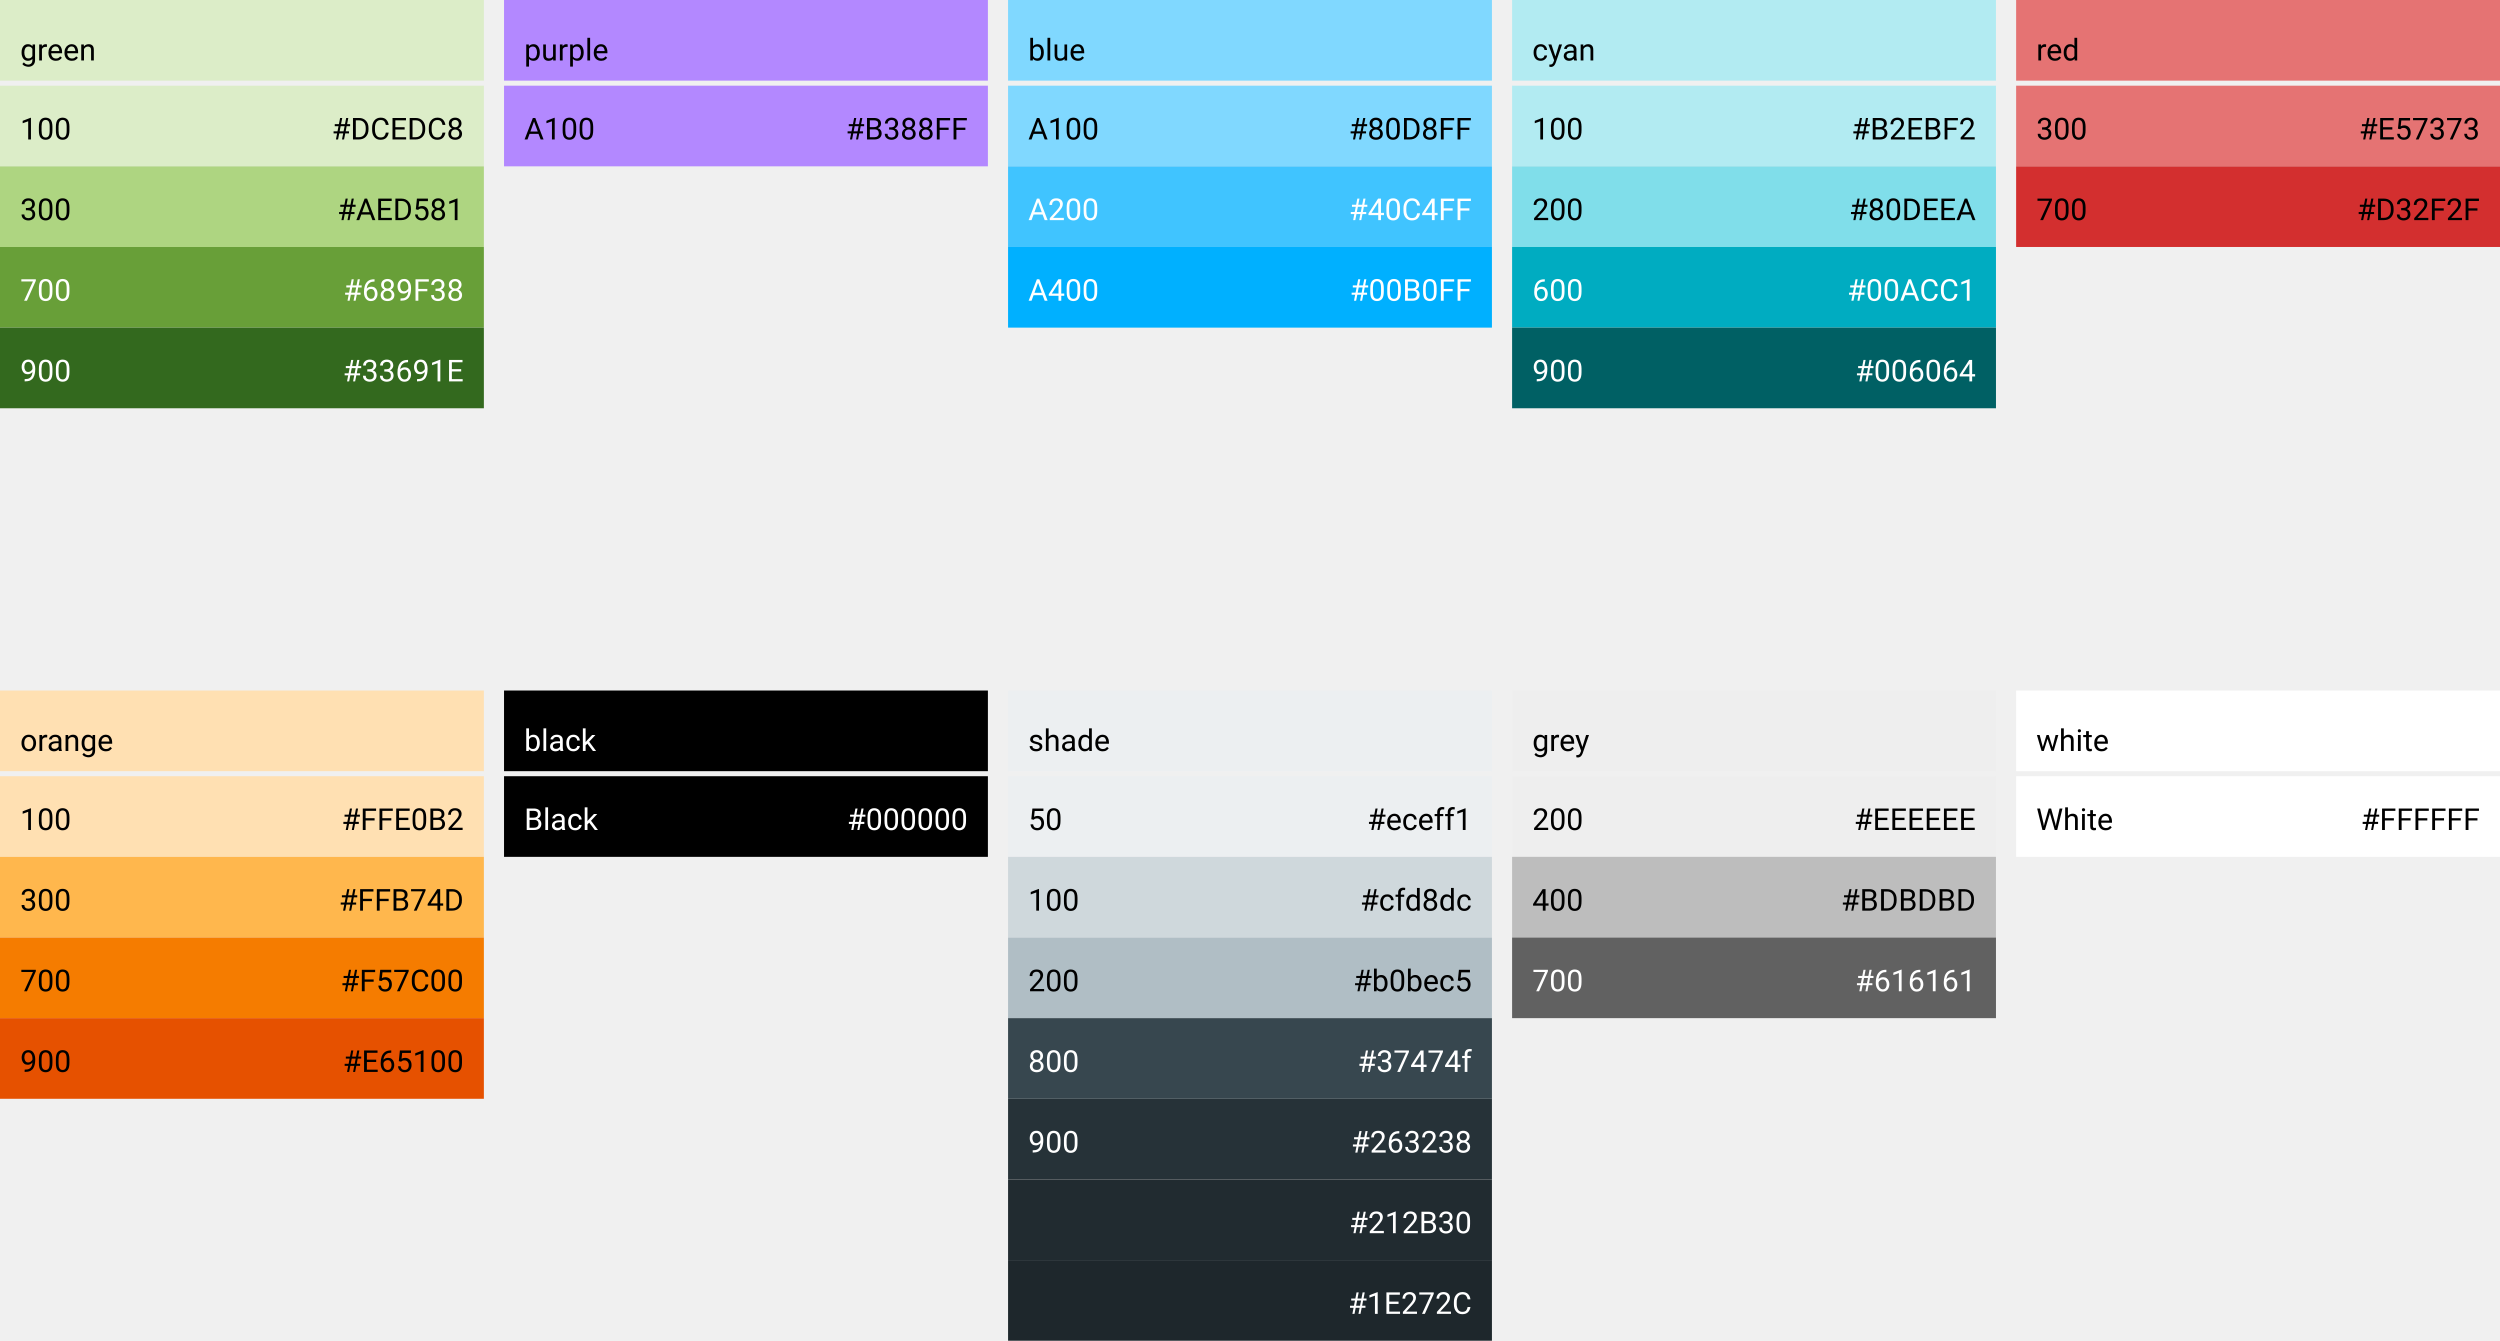
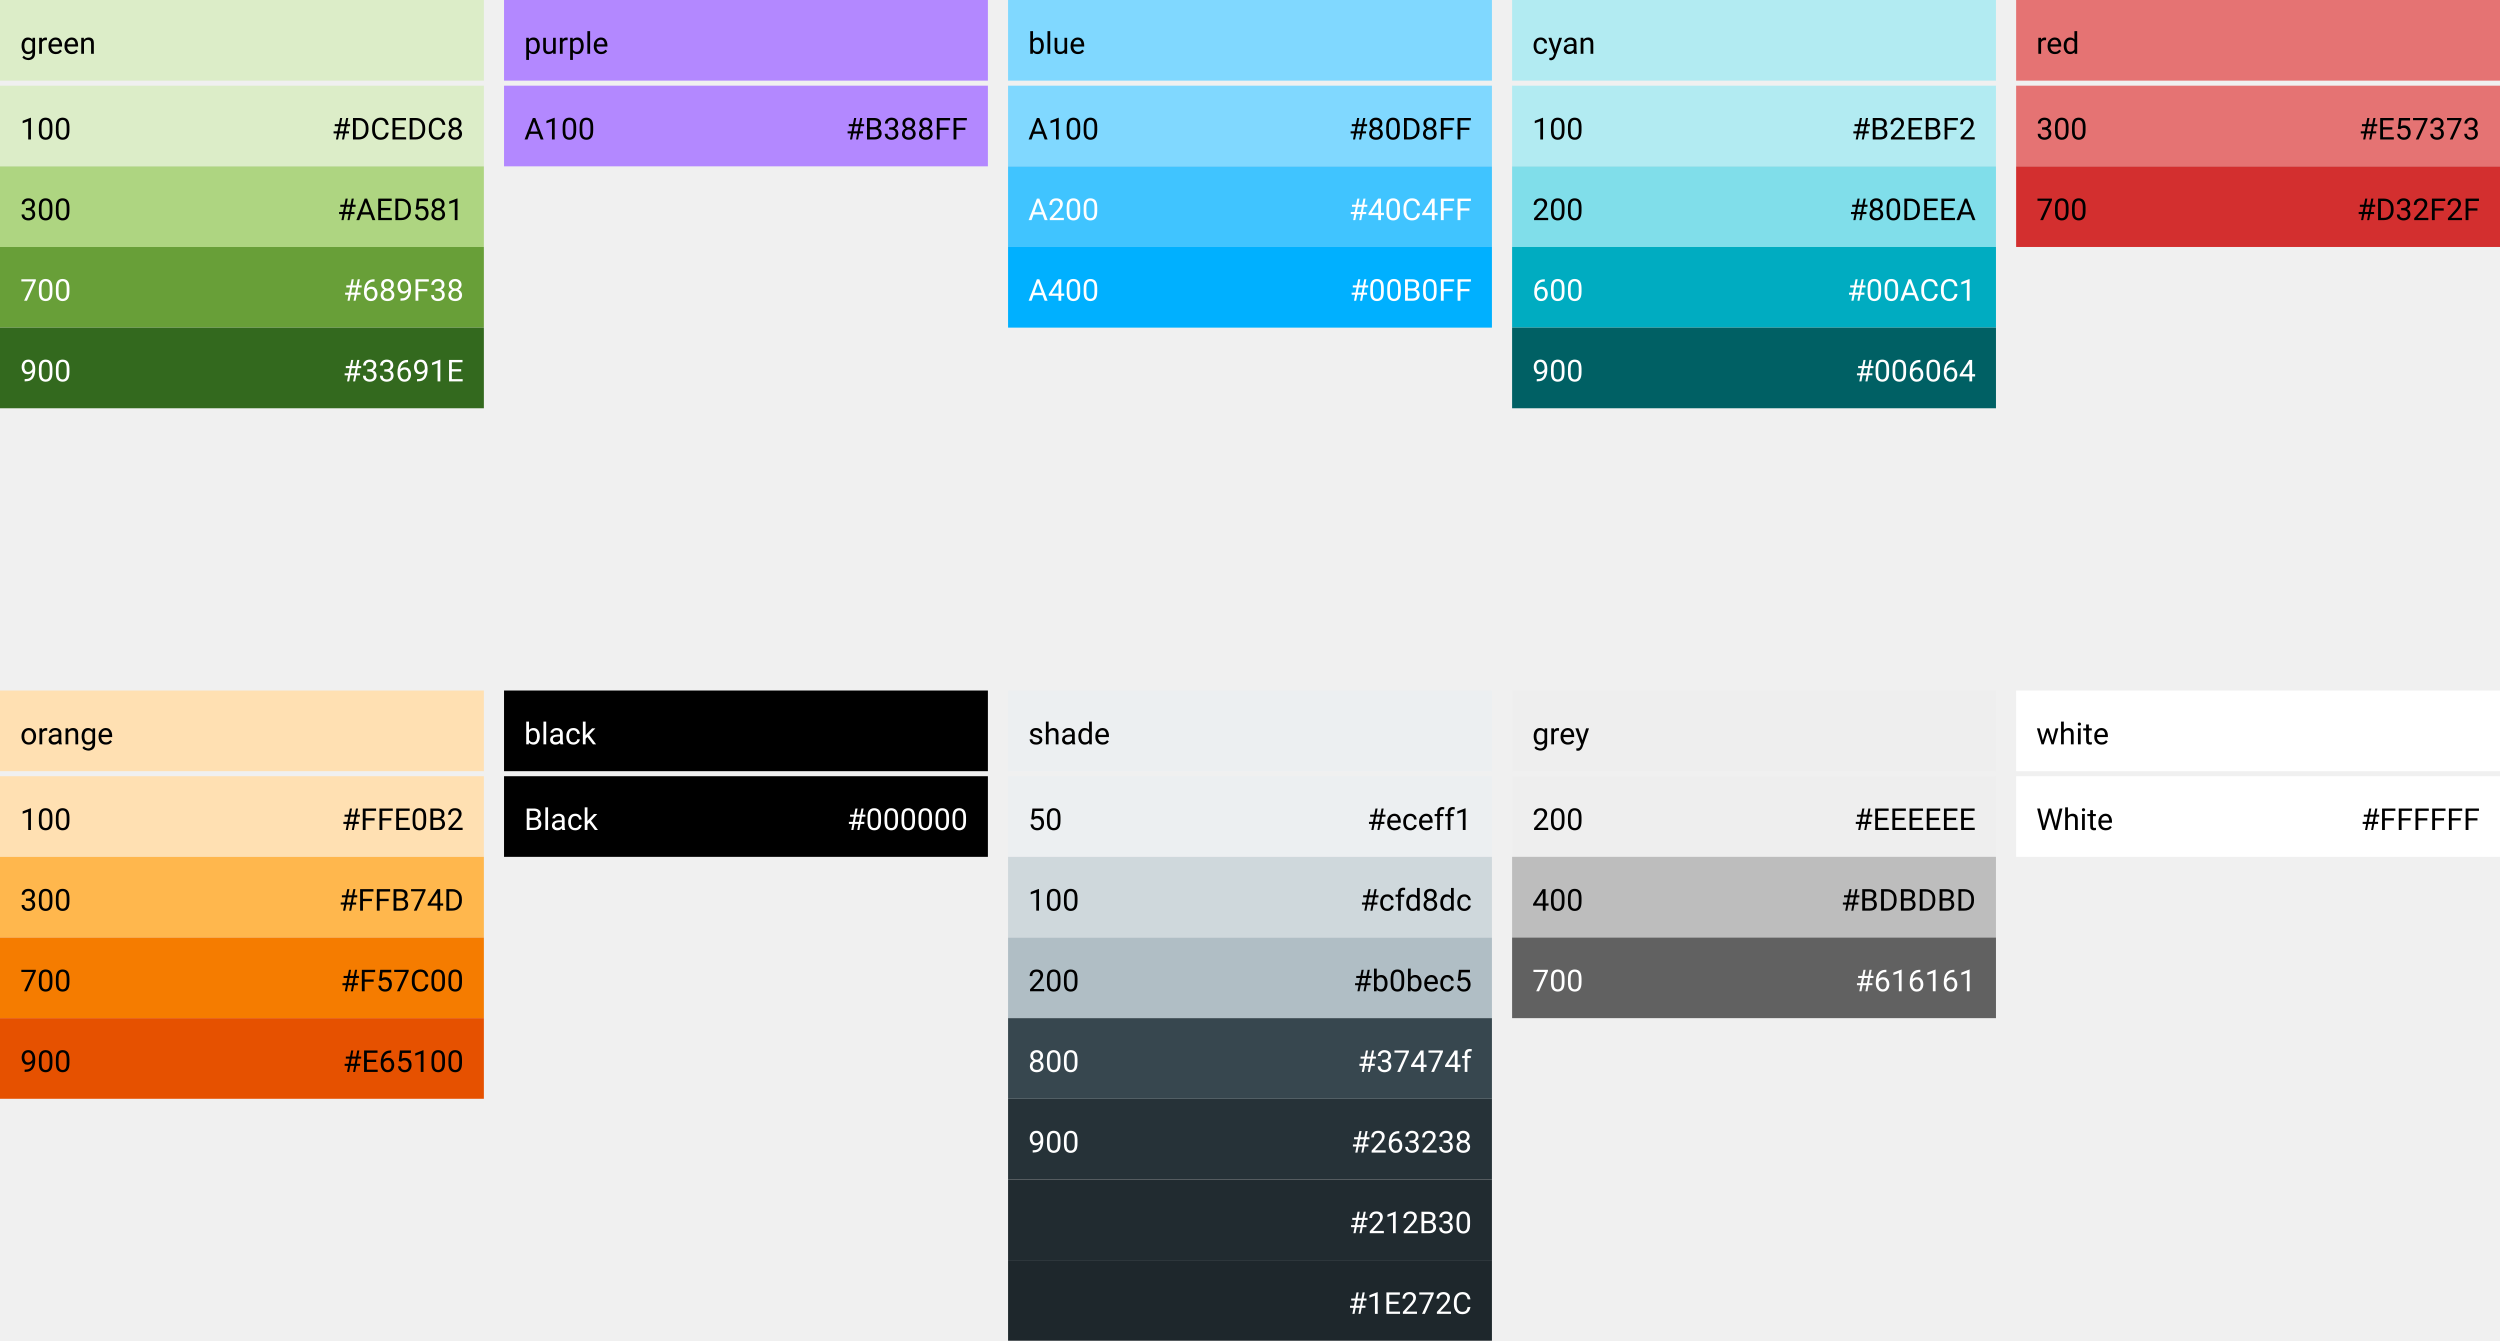
<svg xmlns="http://www.w3.org/2000/svg" width="992" viewBox="0 0 496 266" version="1.1">
  <g class="color-set" transform="translate(0, 0)">
    <g>
      <rect class="tone-canvas" x="0" y="0" width="96" height="16" style="fill: #DCEDC8" />
      <g style="fill: black">
-         <text class="title" x="4" y="0" text-anchor="start" transform="translate(0, 12)">green</text>
+         <text class="title" x="4" y="0" text-anchor="start" transform="translate(0, 10.672)">green</text>
      </g>
    </g>
    <g transform="translate(0, 1)">
      <rect class="tone-canvas" x="0" y="16" width="96" height="16" style="fill: #DCEDC8" />
      <g style="fill: black" transform="translate(0, 26.672)">
        <text class="tone-label" x="4" y="0" text-anchor="start">100</text>
        <text class="tone-label" x="92" y="0" text-anchor="end">#DCEDC8</text>
      </g>
    </g>
    <g transform="translate(0, 17)">
      <rect class="tone-canvas" x="0" y="16" width="96" height="16" style="fill: #AED581" />
      <g style="fill: black" transform="translate(0, 26.672)">
        <text class="tone-label" x="4" y="0" text-anchor="start">300</text>
        <text class="tone-label" x="92" y="0" text-anchor="end">#AED581</text>
      </g>
    </g>
    <g transform="translate(0, 33)">
      <rect class="tone-canvas" x="0" y="16" width="96" height="16" style="fill: #689F38" />
      <g style="fill: white" transform="translate(0, 26.672)">
        <text class="tone-label" x="4" y="0" text-anchor="start">700</text>
        <text class="tone-label" x="92" y="0" text-anchor="end">#689F38</text>
      </g>
    </g>
    <g transform="translate(0, 49)">
      <rect class="tone-canvas" x="0" y="16" width="96" height="16" style="fill: #33691E" />
      <g style="fill: white" transform="translate(0, 26.672)">
        <text class="tone-label" x="4" y="0" text-anchor="start">900</text>
        <text class="tone-label" x="92" y="0" text-anchor="end">#33691E</text>
      </g>
    </g>
  </g>
  <g class="color-set" transform="translate(100, 0)">
    <g>
      <rect class="tone-canvas" x="0" y="0" width="96" height="16" style="fill: #B388FF" />
      <g style="fill: black">
-         <text class="title" x="4" y="0" text-anchor="start" transform="translate(0, 12)">purple</text>
+         <text class="title" x="4" y="0" text-anchor="start" transform="translate(0, 10.672)">purple</text>
      </g>
    </g>
    <g transform="translate(0, 1)">
      <rect class="tone-canvas" x="0" y="16" width="96" height="16" style="fill: #B388FF" />
      <g style="fill: black" transform="translate(0, 26.672)">
        <text class="tone-label" x="4" y="0" text-anchor="start">A100</text>
        <text class="tone-label" x="92" y="0" text-anchor="end">#B388FF</text>
      </g>
    </g>
  </g>
  <g class="color-set" transform="translate(200, 0)">
    <g>
      <rect class="tone-canvas" x="0" y="0" width="96" height="16" style="fill: #80D8FF" />
      <g style="fill: black">
-         <text class="title" x="4" y="0" text-anchor="start" transform="translate(0, 12)">blue</text>
+         <text class="title" x="4" y="0" text-anchor="start" transform="translate(0, 10.672)">blue</text>
      </g>
    </g>
    <g transform="translate(0, 1)">
      <rect class="tone-canvas" x="0" y="16" width="96" height="16" style="fill: #80D8FF" />
      <g style="fill: black" transform="translate(0, 26.672)">
        <text class="tone-label" x="4" y="0" text-anchor="start">A100</text>
        <text class="tone-label" x="92" y="0" text-anchor="end">#80D8FF</text>
      </g>
    </g>
    <g transform="translate(0, 17)">
      <rect class="tone-canvas" x="0" y="16" width="96" height="16" style="fill: #40C4FF" />
      <g style="fill: white" transform="translate(0, 26.672)">
        <text class="tone-label" x="4" y="0" text-anchor="start">A200</text>
        <text class="tone-label" x="92" y="0" text-anchor="end">#40C4FF</text>
      </g>
    </g>
    <g transform="translate(0, 33)">
      <rect class="tone-canvas" x="0" y="16" width="96" height="16" style="fill: #00B0FF" />
      <g style="fill: white" transform="translate(0, 26.672)">
        <text class="tone-label" x="4" y="0" text-anchor="start">A400</text>
        <text class="tone-label" x="92" y="0" text-anchor="end">#00B0FF</text>
      </g>
    </g>
  </g>
  <g class="color-set" transform="translate(300, 0)">
    <g>
      <rect class="tone-canvas" x="0" y="0" width="96" height="16" style="fill: #B2EBF2" />
      <g style="fill: black">
-         <text class="title" x="4" y="0" text-anchor="start" transform="translate(0, 12)">cyan</text>
+         <text class="title" x="4" y="0" text-anchor="start" transform="translate(0, 10.672)">cyan</text>
      </g>
    </g>
    <g transform="translate(0, 1)">
      <rect class="tone-canvas" x="0" y="16" width="96" height="16" style="fill: #B2EBF2" />
      <g style="fill: black" transform="translate(0, 26.672)">
        <text class="tone-label" x="4" y="0" text-anchor="start">100</text>
        <text class="tone-label" x="92" y="0" text-anchor="end">#B2EBF2</text>
      </g>
    </g>
    <g transform="translate(0, 17)">
      <rect class="tone-canvas" x="0" y="16" width="96" height="16" style="fill: #80DEEA" />
      <g style="fill: black" transform="translate(0, 26.672)">
        <text class="tone-label" x="4" y="0" text-anchor="start">200</text>
        <text class="tone-label" x="92" y="0" text-anchor="end">#80DEEA</text>
      </g>
    </g>
    <g transform="translate(0, 33)">
      <rect class="tone-canvas" x="0" y="16" width="96" height="16" style="fill: #00ACC1" />
      <g style="fill: white" transform="translate(0, 26.672)">
        <text class="tone-label" x="4" y="0" text-anchor="start">600</text>
        <text class="tone-label" x="92" y="0" text-anchor="end">#00ACC1</text>
      </g>
    </g>
    <g transform="translate(0, 49)">
      <rect class="tone-canvas" x="0" y="16" width="96" height="16" style="fill: #006064" />
      <g style="fill: white" transform="translate(0, 26.672)">
        <text class="tone-label" x="4" y="0" text-anchor="start">900</text>
        <text class="tone-label" x="92" y="0" text-anchor="end">#006064</text>
      </g>
    </g>
  </g>
  <g class="color-set" transform="translate(400, 0)">
    <g>
      <rect class="tone-canvas" x="0" y="0" width="96" height="16" style="fill: #E57373" />
      <g style="fill: black">
-         <text class="title" x="4" y="0" text-anchor="start" transform="translate(0, 12)">red</text>
+         <text class="title" x="4" y="0" text-anchor="start" transform="translate(0, 10.672)">red</text>
      </g>
    </g>
    <g transform="translate(0, 1)">
      <rect class="tone-canvas" x="0" y="16" width="96" height="16" style="fill: #E57373" />
      <g style="fill: black" transform="translate(0, 26.672)">
        <text class="tone-label" x="4" y="0" text-anchor="start">300</text>
        <text class="tone-label" x="92" y="0" text-anchor="end">#E57373</text>
      </g>
    </g>
    <g transform="translate(0, 17)">
      <rect class="tone-canvas" x="0" y="16" width="96" height="16" style="fill: #D32F2F" />
      <g style="fill: black" transform="translate(0, 26.672)">
        <text class="tone-label" x="4" y="0" text-anchor="start">700</text>
        <text class="tone-label" x="92" y="0" text-anchor="end">#D32F2F</text>
      </g>
    </g>
  </g>
  <g class="color-set" transform="translate(0, 137)">
    <g>
      <rect class="tone-canvas" x="0" y="0" width="96" height="16" style="fill: #FFE0B2" />
      <g style="fill: black">
-         <text class="title" x="4" y="0" text-anchor="start" transform="translate(0, 12)">orange</text>
+         <text class="title" x="4" y="0" text-anchor="start" transform="translate(0, 10.672)">orange</text>
      </g>
    </g>
    <g transform="translate(0, 1)">
      <rect class="tone-canvas" x="0" y="16" width="96" height="16" style="fill: #FFE0B2" />
      <g style="fill: black" transform="translate(0, 26.672)">
        <text class="tone-label" x="4" y="0" text-anchor="start">100</text>
        <text class="tone-label" x="92" y="0" text-anchor="end">#FFE0B2</text>
      </g>
    </g>
    <g transform="translate(0, 17)">
      <rect class="tone-canvas" x="0" y="16" width="96" height="16" style="fill: #FFB74D" />
      <g style="fill: black" transform="translate(0, 26.672)">
        <text class="tone-label" x="4" y="0" text-anchor="start">300</text>
        <text class="tone-label" x="92" y="0" text-anchor="end">#FFB74D</text>
      </g>
    </g>
    <g transform="translate(0, 33)">
      <rect class="tone-canvas" x="0" y="16" width="96" height="16" style="fill: #F57C00" />
      <g style="fill: black" transform="translate(0, 26.672)">
        <text class="tone-label" x="4" y="0" text-anchor="start">700</text>
        <text class="tone-label" x="92" y="0" text-anchor="end">#F57C00</text>
      </g>
    </g>
    <g transform="translate(0, 49)">
      <rect class="tone-canvas" x="0" y="16" width="96" height="16" style="fill: #E65100" />
      <g style="fill: black" transform="translate(0, 26.672)">
        <text class="tone-label" x="4" y="0" text-anchor="start">900</text>
        <text class="tone-label" x="92" y="0" text-anchor="end">#E65100</text>
      </g>
    </g>
  </g>
  <g class="color-set" transform="translate(100, 137)">
    <g>
      <rect class="tone-canvas" x="0" y="0" width="96" height="16" style="fill: #000000" />
      <g style="fill: white">
-         <text class="title" x="4" y="0" text-anchor="start" transform="translate(0, 12)">black</text>
+         <text class="title" x="4" y="0" text-anchor="start" transform="translate(0, 10.672)">black</text>
      </g>
    </g>
    <g transform="translate(0, 1)">
      <rect class="tone-canvas" x="0" y="16" width="96" height="16" style="fill: #000000" />
      <g style="fill: white" transform="translate(0, 26.672)">
        <text class="tone-label" x="4" y="0" text-anchor="start">Black</text>
        <text class="tone-label" x="92" y="0" text-anchor="end">#000000</text>
      </g>
    </g>
  </g>
  <g class="color-set" transform="translate(200, 137)">
    <g>
      <rect class="tone-canvas" x="0" y="0" width="96" height="16" style="fill: #eceff1" />
      <g style="fill: black">
-         <text class="title" x="4" y="0" text-anchor="start" transform="translate(0, 12)">shade</text>
+         <text class="title" x="4" y="0" text-anchor="start" transform="translate(0, 10.672)">shade</text>
      </g>
    </g>
    <g transform="translate(0, 1)">
      <rect class="tone-canvas" x="0" y="16" width="96" height="16" style="fill: #eceff1" />
      <g style="fill: black" transform="translate(0, 26.672)">
        <text class="tone-label" x="4" y="0" text-anchor="start">50</text>
        <text class="tone-label" x="92" y="0" text-anchor="end">#eceff1</text>
      </g>
    </g>
    <g transform="translate(0, 17)">
      <rect class="tone-canvas" x="0" y="16" width="96" height="16" style="fill: #cfd8dc" />
      <g style="fill: black" transform="translate(0, 26.672)">
        <text class="tone-label" x="4" y="0" text-anchor="start">100</text>
        <text class="tone-label" x="92" y="0" text-anchor="end">#cfd8dc</text>
      </g>
    </g>
    <g transform="translate(0, 33)">
      <rect class="tone-canvas" x="0" y="16" width="96" height="16" style="fill: #b0bec5" />
      <g style="fill: black" transform="translate(0, 26.672)">
        <text class="tone-label" x="4" y="0" text-anchor="start">200</text>
        <text class="tone-label" x="92" y="0" text-anchor="end">#b0bec5</text>
      </g>
    </g>
    <g transform="translate(0, 49)">
      <rect class="tone-canvas" x="0" y="16" width="96" height="16" style="fill: #37474f" />
      <g style="fill: white" transform="translate(0, 26.672)">
        <text class="tone-label" x="4" y="0" text-anchor="start">800</text>
        <text class="tone-label" x="92" y="0" text-anchor="end">#37474f</text>
      </g>
    </g>
    <g transform="translate(0, 65)">
      <rect class="tone-canvas" x="0" y="16" width="96" height="16" style="fill: #263238" />
      <g style="fill: white" transform="translate(0, 26.672)">
        <text class="tone-label" x="4" y="0" text-anchor="start">900</text>
        <text class="tone-label" x="92" y="0" text-anchor="end">#263238</text>
      </g>
    </g>
    <g transform="translate(0, 81)">
      <rect class="tone-canvas" x="0" y="16" width="96" height="16" style="fill: #212B30" />
      <g style="fill: white" transform="translate(0, 26.672)">
        <text class="tone-label" x="4" y="0" text-anchor="start" />
        <text class="tone-label" x="92" y="0" text-anchor="end">#212B30</text>
      </g>
    </g>
    <g transform="translate(0, 97)">
      <rect class="tone-canvas" x="0" y="16" width="96" height="16" style="fill: #1E272C" />
      <g style="fill: white" transform="translate(0, 26.672)">
        <text class="tone-label" x="4" y="0" text-anchor="start" />
        <text class="tone-label" x="92" y="0" text-anchor="end">#1E272C</text>
      </g>
    </g>
  </g>
  <g class="color-set" transform="translate(300, 137)">
    <g>
      <rect class="tone-canvas" x="0" y="0" width="96" height="16" style="fill: #EEEEEE" />
      <g style="fill: black">
-         <text class="title" x="4" y="0" text-anchor="start" transform="translate(0, 12)">grey</text>
+         <text class="title" x="4" y="0" text-anchor="start" transform="translate(0, 10.672)">grey</text>
      </g>
    </g>
    <g transform="translate(0, 1)">
      <rect class="tone-canvas" x="0" y="16" width="96" height="16" style="fill: #EEEEEE" />
      <g style="fill: black" transform="translate(0, 26.672)">
        <text class="tone-label" x="4" y="0" text-anchor="start">200</text>
        <text class="tone-label" x="92" y="0" text-anchor="end">#EEEEEE</text>
      </g>
    </g>
    <g transform="translate(0, 17)">
      <rect class="tone-canvas" x="0" y="16" width="96" height="16" style="fill: #BDBDBD" />
      <g style="fill: black" transform="translate(0, 26.672)">
        <text class="tone-label" x="4" y="0" text-anchor="start">400</text>
        <text class="tone-label" x="92" y="0" text-anchor="end">#BDBDBD</text>
      </g>
    </g>
    <g transform="translate(0, 33)">
      <rect class="tone-canvas" x="0" y="16" width="96" height="16" style="fill: #616161" />
      <g style="fill: white" transform="translate(0, 26.672)">
        <text class="tone-label" x="4" y="0" text-anchor="start">700</text>
        <text class="tone-label" x="92" y="0" text-anchor="end">#616161</text>
      </g>
    </g>
  </g>
  <g class="color-set" transform="translate(400, 137)">
    <g>
      <rect class="tone-canvas" x="0" y="0" width="96" height="16" style="fill: #FFFFFF" />
      <g style="fill: black">
-         <text class="title" x="4" y="0" text-anchor="start" transform="translate(0, 12)">white</text>
+         <text class="title" x="4" y="0" text-anchor="start" transform="translate(0, 10.672)">white</text>
      </g>
    </g>
    <g transform="translate(0, 1)">
      <rect class="tone-canvas" x="0" y="16" width="96" height="16" style="fill: #FFFFFF" />
      <g style="fill: black" transform="translate(0, 26.672)">
        <text class="tone-label" x="4" y="0" text-anchor="start">White</text>
        <text class="tone-label" x="92" y="0" text-anchor="end">#FFFFFF</text>
      </g>
    </g>
  </g>
  <style type="text/css">
      text {
        font-family: Roboto, sans-serif;
        font-size: 6px;
      }
      .title {
        text-transform: capitalize;
      }
      </style>
</svg>
